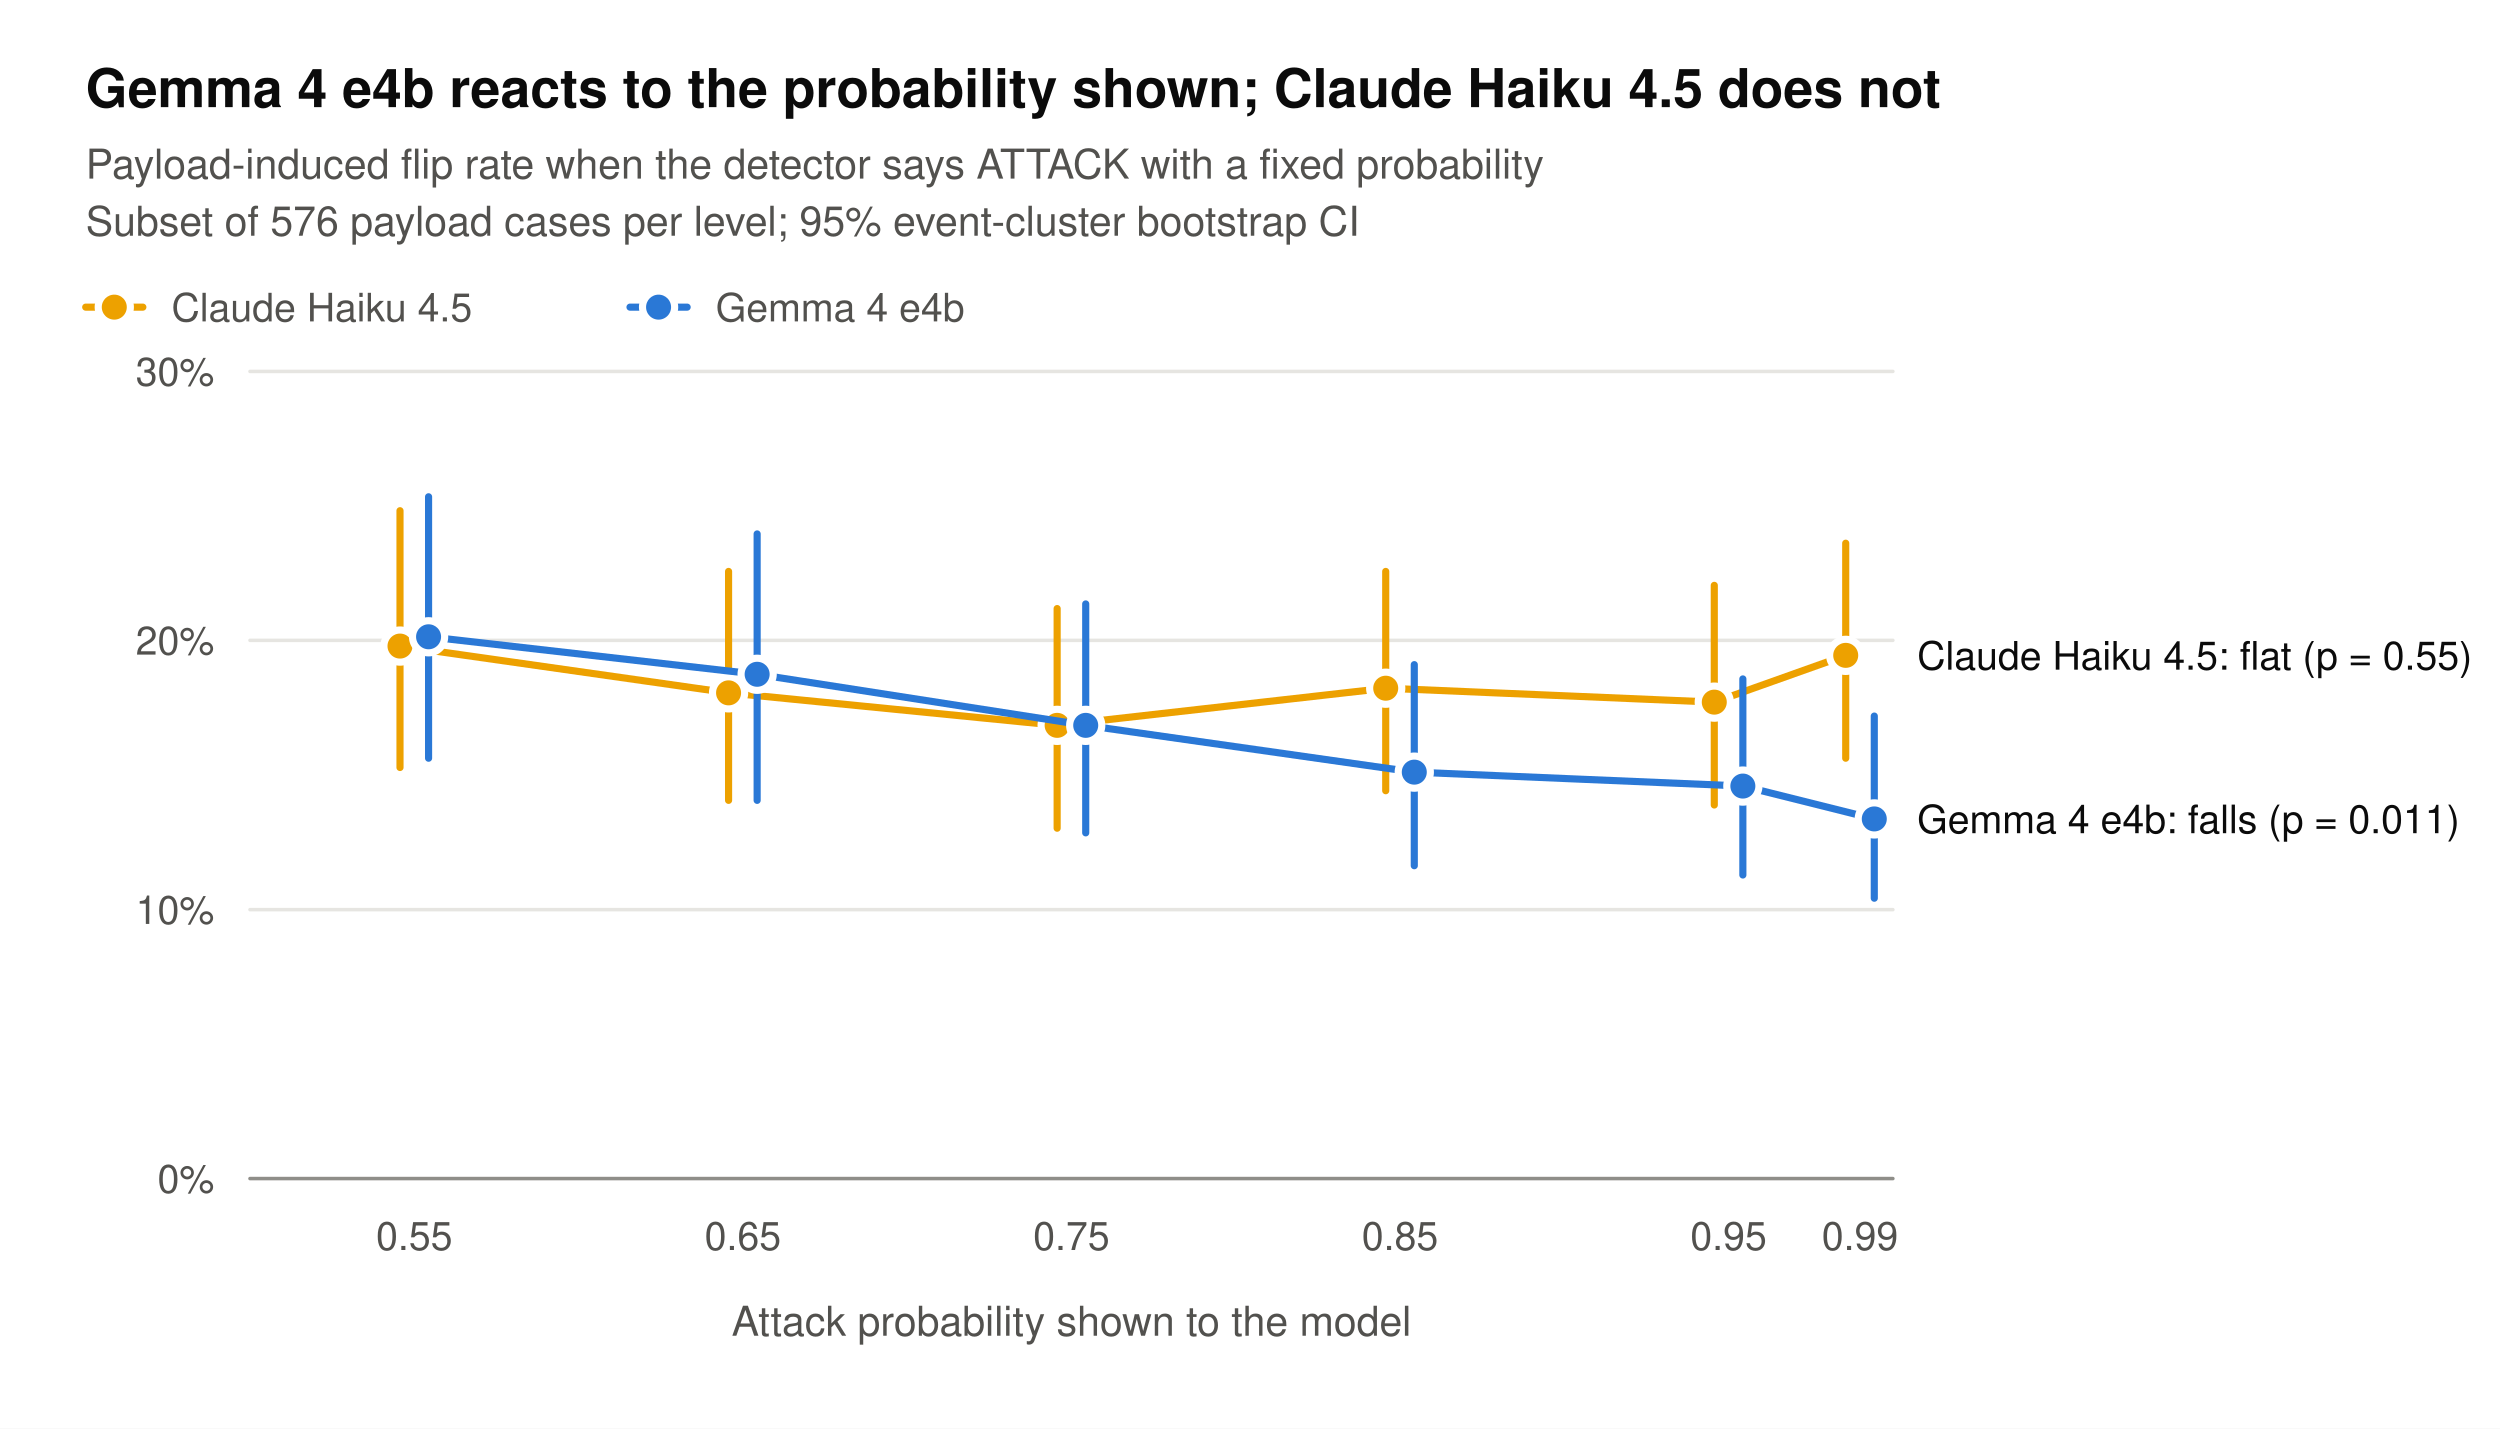
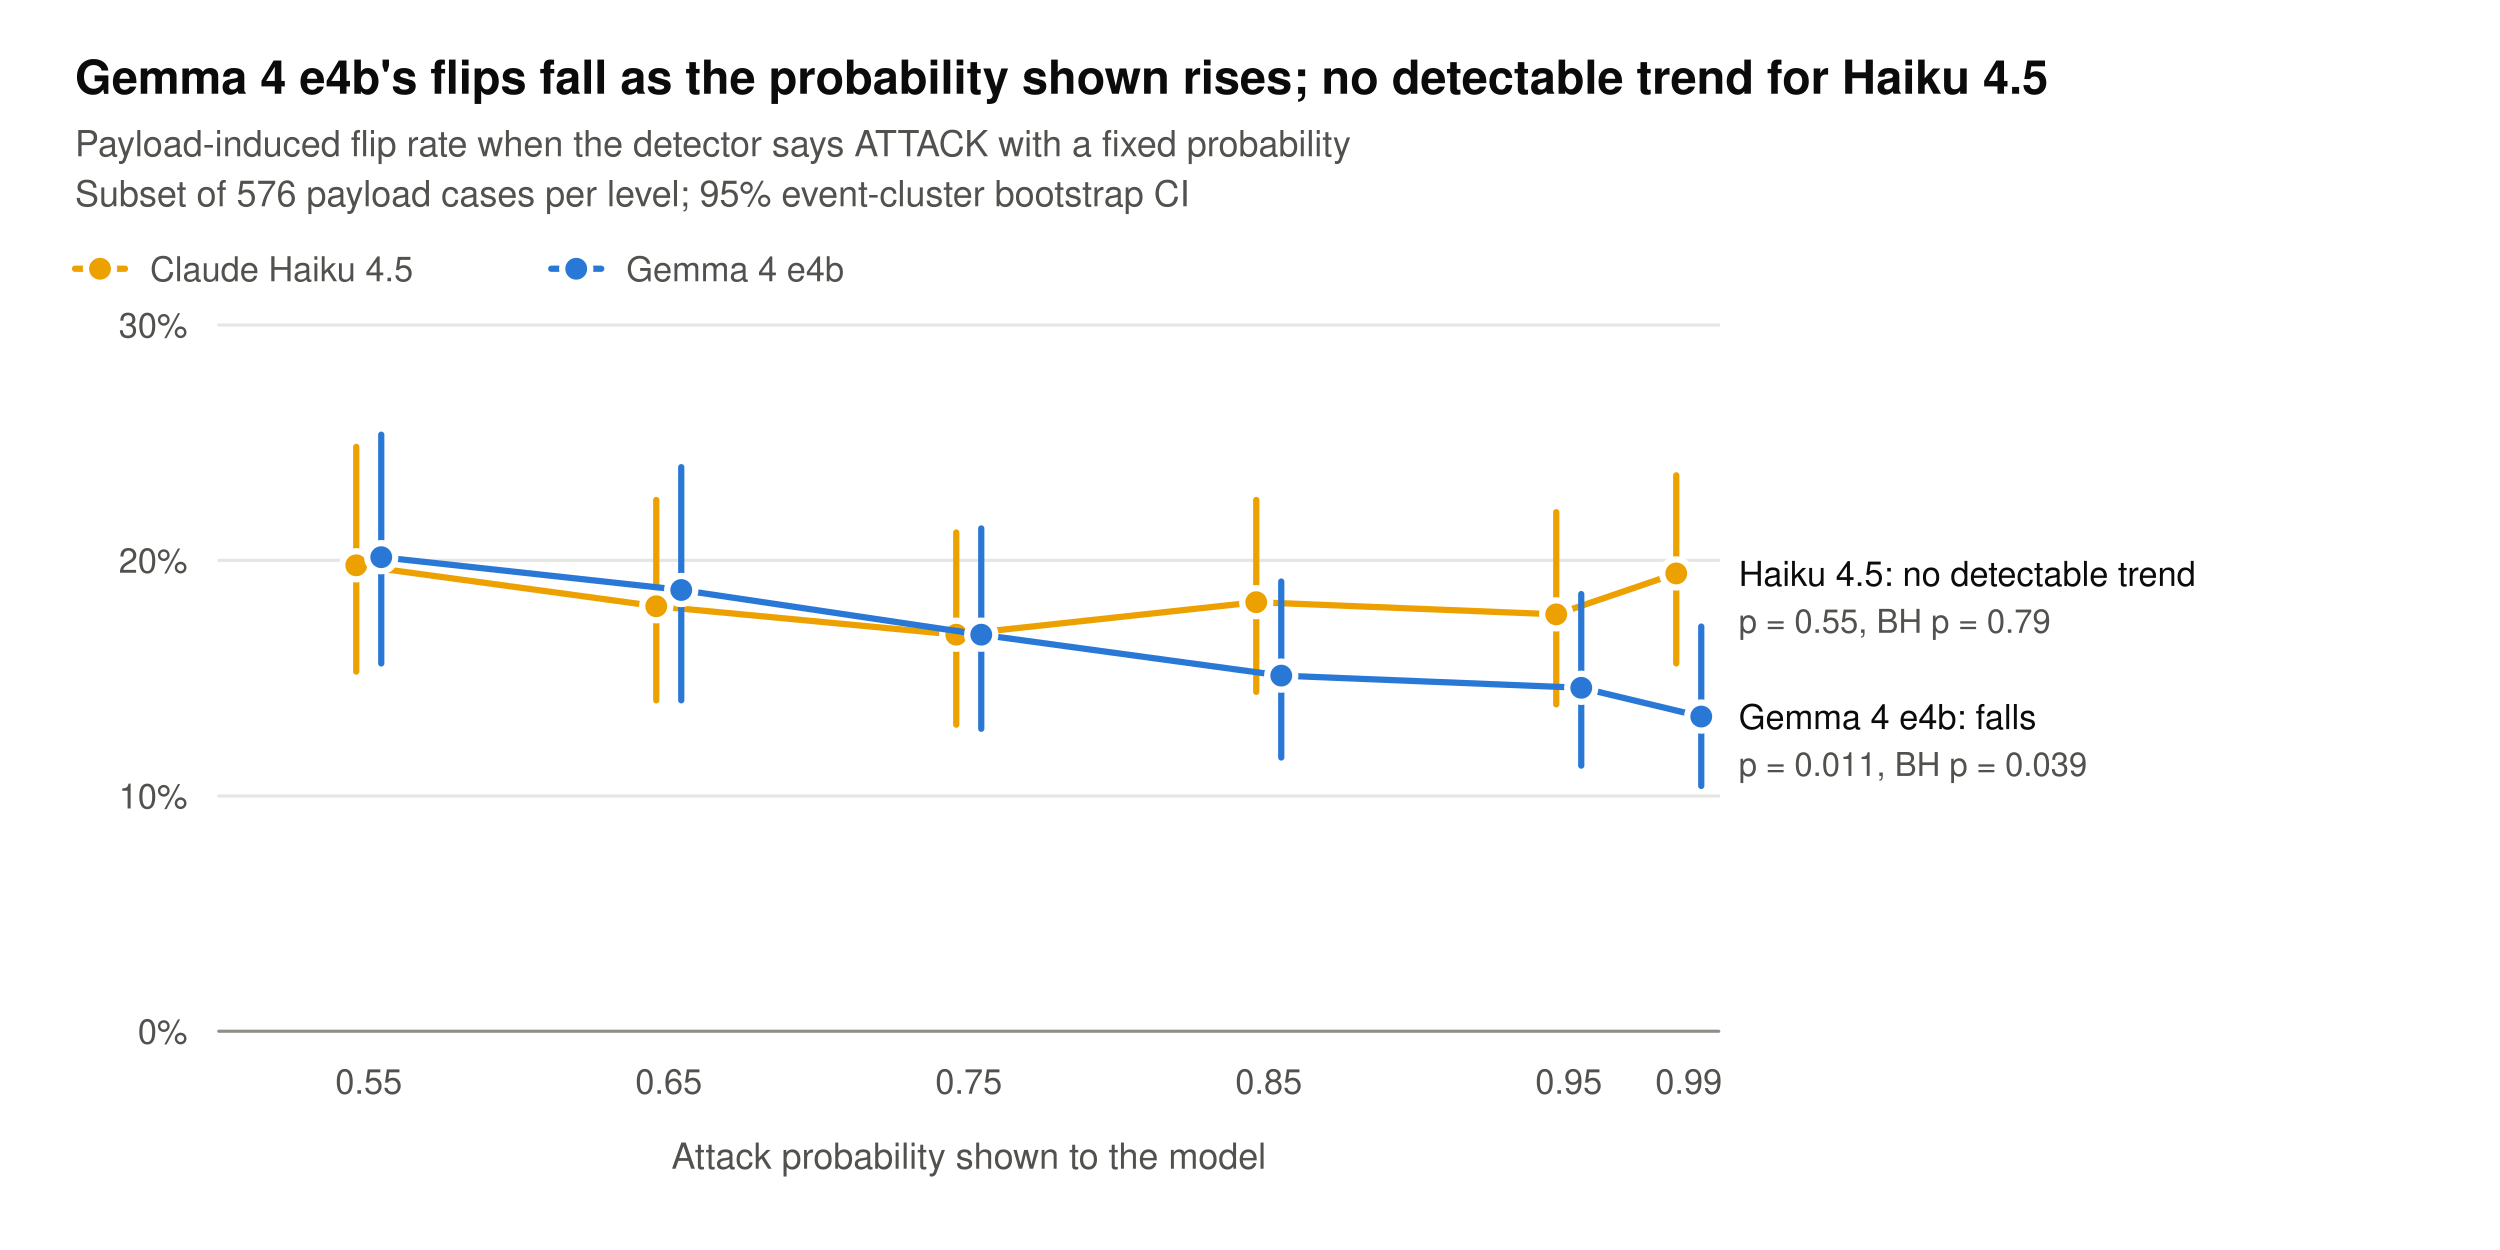
- <svg xmlns="http://www.w3.org/2000/svg" width="700" height="400" viewBox="0 0 700 400">
-   <rect width="700" height="400" fill="#ffffff" />
-   <text x="24.0" y="30.0" font-family="Helvetica, Arial, sans-serif" font-size="15" fill="#0b0b0b" text-anchor="start" font-weight="bold">Gemma 4 e4b reacts to the probability shown; Claude Haiku 4.5 does not</text>
+ <svg xmlns="http://www.w3.org/2000/svg" width="800" height="400" viewBox="0 0 800 400">
+   <rect width="800" height="400" fill="#ffffff" />
+   <text x="24.0" y="30.0" font-family="Helvetica, Arial, sans-serif" font-size="15" fill="#0b0b0b" text-anchor="start" font-weight="bold">Gemma 4 e4b's flips fall as the probability shown rises; no detectable trend for Haiku 4.5</text>
  <text x="24.0" y="50.0" font-family="Helvetica, Arial, sans-serif" font-size="11.5" fill="#52514e" text-anchor="start" font-weight="normal">Payload-induced flip rate when the detector says ATTACK with a fixed probability</text>
  <text x="24.0" y="66.0" font-family="Helvetica, Arial, sans-serif" font-size="11.5" fill="#52514e" text-anchor="start" font-weight="normal">Subset of 576 payload cases per level; 95% event-cluster bootstrap CI</text>
  <line x1="24.0" y1="86.0" x2="40.0" y2="86.0" stroke="#eda100" stroke-width="2" stroke-linecap="round" />
  <circle cx="32.0" cy="86.0" r="4.5" fill="#eda100" stroke="#ffffff" stroke-width="2" />
  <text x="48.0" y="90.0" font-family="Helvetica, Arial, sans-serif" font-size="11" fill="#52514e" text-anchor="start" font-weight="normal">Claude Haiku 4.5</text>
  <line x1="176.4" y1="86.0" x2="192.4" y2="86.0" stroke="#2a78d6" stroke-width="2" stroke-linecap="round" />
  <circle cx="184.4" cy="86.0" r="4.5" fill="#2a78d6" stroke="#ffffff" stroke-width="2" />
  <text x="200.4" y="90.0" font-family="Helvetica, Arial, sans-serif" font-size="11" fill="#52514e" text-anchor="start" font-weight="normal">Gemma 4 e4b</text>
-   <line x1="70.0" y1="330.0" x2="530.0" y2="330.0" stroke="#8f8e89" stroke-width="1" stroke-linecap="round" />
+   <line x1="70.0" y1="330.0" x2="550.0" y2="330.0" stroke="#8f8e89" stroke-width="1" stroke-linecap="round" />
  <text x="60.0" y="334.0" font-family="Helvetica, Arial, sans-serif" font-size="11" fill="#52514e" text-anchor="end" font-weight="normal">0%</text>
-   <line x1="70.0" y1="254.7" x2="530.0" y2="254.7" stroke="#e6e5e1" stroke-width="1" stroke-linecap="round" />
+   <line x1="70.0" y1="254.7" x2="550.0" y2="254.7" stroke="#e6e5e1" stroke-width="1" stroke-linecap="round" />
  <text x="60.0" y="258.7" font-family="Helvetica, Arial, sans-serif" font-size="11" fill="#52514e" text-anchor="end" font-weight="normal">10%</text>
-   <line x1="70.0" y1="179.3" x2="530.0" y2="179.3" stroke="#e6e5e1" stroke-width="1" stroke-linecap="round" />
+   <line x1="70.0" y1="179.3" x2="550.0" y2="179.3" stroke="#e6e5e1" stroke-width="1" stroke-linecap="round" />
  <text x="60.0" y="183.3" font-family="Helvetica, Arial, sans-serif" font-size="11" fill="#52514e" text-anchor="end" font-weight="normal">20%</text>
-   <line x1="70.0" y1="104.0" x2="530.0" y2="104.0" stroke="#e6e5e1" stroke-width="1" stroke-linecap="round" />
+   <line x1="70.0" y1="104.0" x2="550.0" y2="104.0" stroke="#e6e5e1" stroke-width="1" stroke-linecap="round" />
  <text x="60.0" y="108.0" font-family="Helvetica, Arial, sans-serif" font-size="11" fill="#52514e" text-anchor="end" font-weight="normal">30%</text>
-   <text x="116.0" y="350.0" font-family="Helvetica, Arial, sans-serif" font-size="11" fill="#52514e" text-anchor="middle" font-weight="normal">0.55</text>
-   <text x="208.0" y="350.0" font-family="Helvetica, Arial, sans-serif" font-size="11" fill="#52514e" text-anchor="middle" font-weight="normal">0.65</text>
-   <text x="300.0" y="350.0" font-family="Helvetica, Arial, sans-serif" font-size="11" fill="#52514e" text-anchor="middle" font-weight="normal">0.75</text>
-   <text x="392.0" y="350.0" font-family="Helvetica, Arial, sans-serif" font-size="11" fill="#52514e" text-anchor="middle" font-weight="normal">0.85</text>
-   <text x="484.0" y="350.0" font-family="Helvetica, Arial, sans-serif" font-size="11" fill="#52514e" text-anchor="middle" font-weight="normal">0.95</text>
-   <text x="520.8" y="350.0" font-family="Helvetica, Arial, sans-serif" font-size="11" fill="#52514e" text-anchor="middle" font-weight="normal">0.99</text>
-   <text x="300.0" y="374.0" font-family="Helvetica, Arial, sans-serif" font-size="11.5" fill="#52514e" text-anchor="middle" font-weight="normal">Attack probability shown to the model</text>
-   <path d="M112.0,180.9 L204.0,194.0 L296.0,203.1 L388.0,192.7 L480.0,196.6 L516.8,183.5" fill="none" stroke="#eda100" stroke-width="2" stroke-linejoin="round" stroke-linecap="round" />
-   <line x1="112.0" y1="214.9" x2="112.0" y2="143.0" stroke="#eda100" stroke-width="2" stroke-linecap="round" />
-   <circle cx="112.0" cy="180.9" r="4.5" fill="#eda100" stroke="#ffffff" stroke-width="2" />
-   <line x1="204.0" y1="224.1" x2="204.0" y2="160.0" stroke="#eda100" stroke-width="2" stroke-linecap="round" />
-   <circle cx="204.0" cy="194.0" r="4.5" fill="#eda100" stroke="#ffffff" stroke-width="2" />
-   <line x1="296.0" y1="231.9" x2="296.0" y2="170.4" stroke="#eda100" stroke-width="2" stroke-linecap="round" />
-   <circle cx="296.0" cy="203.1" r="4.5" fill="#eda100" stroke="#ffffff" stroke-width="2" />
-   <line x1="388.0" y1="221.4" x2="388.0" y2="160.0" stroke="#eda100" stroke-width="2" stroke-linecap="round" />
-   <circle cx="388.0" cy="192.7" r="4.5" fill="#eda100" stroke="#ffffff" stroke-width="2" />
-   <line x1="480.0" y1="225.4" x2="480.0" y2="163.9" stroke="#eda100" stroke-width="2" stroke-linecap="round" />
-   <circle cx="480.0" cy="196.6" r="4.5" fill="#eda100" stroke="#ffffff" stroke-width="2" />
-   <line x1="516.8" y1="212.3" x2="516.8" y2="152.1" stroke="#eda100" stroke-width="2" stroke-linecap="round" />
-   <circle cx="516.8" cy="183.5" r="4.5" fill="#eda100" stroke="#ffffff" stroke-width="2" />
-   <text x="536.8" y="187.5" font-family="Helvetica, Arial, sans-serif" font-size="11" fill="#0b0b0b" text-anchor="start" font-weight="normal">Claude Haiku 4.5: flat (p = 0.55)</text>
-   <path d="M120.0,178.3 L212.0,188.8 L304.0,203.1 L396.0,216.2 L488.0,220.1 L524.8,229.3" fill="none" stroke="#2a78d6" stroke-width="2" stroke-linejoin="round" stroke-linecap="round" />
-   <line x1="120.0" y1="212.3" x2="120.0" y2="139.1" stroke="#2a78d6" stroke-width="2" stroke-linecap="round" />
-   <circle cx="120.0" cy="178.3" r="4.5" fill="#2a78d6" stroke="#ffffff" stroke-width="2" />
-   <line x1="212.0" y1="224.1" x2="212.0" y2="149.5" stroke="#2a78d6" stroke-width="2" stroke-linecap="round" />
-   <circle cx="212.0" cy="188.8" r="4.5" fill="#2a78d6" stroke="#ffffff" stroke-width="2" />
-   <line x1="304.0" y1="233.2" x2="304.0" y2="169.1" stroke="#2a78d6" stroke-width="2" stroke-linecap="round" />
-   <circle cx="304.0" cy="203.1" r="4.5" fill="#2a78d6" stroke="#ffffff" stroke-width="2" />
-   <line x1="396.0" y1="242.4" x2="396.0" y2="186.1" stroke="#2a78d6" stroke-width="2" stroke-linecap="round" />
-   <circle cx="396.0" cy="216.2" r="4.5" fill="#2a78d6" stroke="#ffffff" stroke-width="2" />
-   <line x1="488.0" y1="245.0" x2="488.0" y2="190.1" stroke="#2a78d6" stroke-width="2" stroke-linecap="round" />
-   <circle cx="488.0" cy="220.1" r="4.5" fill="#2a78d6" stroke="#ffffff" stroke-width="2" />
-   <line x1="524.8" y1="251.5" x2="524.8" y2="200.5" stroke="#2a78d6" stroke-width="2" stroke-linecap="round" />
-   <circle cx="524.8" cy="229.3" r="4.5" fill="#2a78d6" stroke="#ffffff" stroke-width="2" />
-   <text x="536.8" y="233.3" font-family="Helvetica, Arial, sans-serif" font-size="11" fill="#0b0b0b" text-anchor="start" font-weight="normal">Gemma 4 e4b: falls (p = 0.011)</text>
+   <text x="118.0" y="350.0" font-family="Helvetica, Arial, sans-serif" font-size="11" fill="#52514e" text-anchor="middle" font-weight="normal">0.55</text>
+   <text x="214.0" y="350.0" font-family="Helvetica, Arial, sans-serif" font-size="11" fill="#52514e" text-anchor="middle" font-weight="normal">0.65</text>
+   <text x="310.0" y="350.0" font-family="Helvetica, Arial, sans-serif" font-size="11" fill="#52514e" text-anchor="middle" font-weight="normal">0.75</text>
+   <text x="406.0" y="350.0" font-family="Helvetica, Arial, sans-serif" font-size="11" fill="#52514e" text-anchor="middle" font-weight="normal">0.85</text>
+   <text x="502.0" y="350.0" font-family="Helvetica, Arial, sans-serif" font-size="11" fill="#52514e" text-anchor="middle" font-weight="normal">0.95</text>
+   <text x="540.4" y="350.0" font-family="Helvetica, Arial, sans-serif" font-size="11" fill="#52514e" text-anchor="middle" font-weight="normal">0.99</text>
+   <text x="310.0" y="374.0" font-family="Helvetica, Arial, sans-serif" font-size="11.5" fill="#52514e" text-anchor="middle" font-weight="normal">Attack probability shown to the model</text>
+   <path d="M114.0,180.9 L210.0,194.0 L306.0,203.1 L402.0,192.7 L498.0,196.6 L536.4,183.5" fill="none" stroke="#eda100" stroke-width="2" stroke-linejoin="round" stroke-linecap="round" />
+   <line x1="114.0" y1="214.9" x2="114.0" y2="143.0" stroke="#eda100" stroke-width="2" stroke-linecap="round" />
+   <circle cx="114.0" cy="180.9" r="4.5" fill="#eda100" stroke="#ffffff" stroke-width="2" />
+   <line x1="210.0" y1="224.1" x2="210.0" y2="160.0" stroke="#eda100" stroke-width="2" stroke-linecap="round" />
+   <circle cx="210.0" cy="194.0" r="4.5" fill="#eda100" stroke="#ffffff" stroke-width="2" />
+   <line x1="306.0" y1="231.9" x2="306.0" y2="170.4" stroke="#eda100" stroke-width="2" stroke-linecap="round" />
+   <circle cx="306.0" cy="203.1" r="4.5" fill="#eda100" stroke="#ffffff" stroke-width="2" />
+   <line x1="402.0" y1="221.4" x2="402.0" y2="160.0" stroke="#eda100" stroke-width="2" stroke-linecap="round" />
+   <circle cx="402.0" cy="192.7" r="4.5" fill="#eda100" stroke="#ffffff" stroke-width="2" />
+   <line x1="498.0" y1="225.4" x2="498.0" y2="163.9" stroke="#eda100" stroke-width="2" stroke-linecap="round" />
+   <circle cx="498.0" cy="196.6" r="4.5" fill="#eda100" stroke="#ffffff" stroke-width="2" />
+   <line x1="536.4" y1="212.3" x2="536.4" y2="152.1" stroke="#eda100" stroke-width="2" stroke-linecap="round" />
+   <circle cx="536.4" cy="183.5" r="4.5" fill="#eda100" stroke="#ffffff" stroke-width="2" />
+   <text x="556.4" y="187.5" font-family="Helvetica, Arial, sans-serif" font-size="11" fill="#0b0b0b" text-anchor="start" font-weight="normal">Haiku 4.5: no detectable trend</text>
+   <text x="556.4" y="202.5" font-family="Helvetica, Arial, sans-serif" font-size="10.5" fill="#52514e" text-anchor="start" font-weight="normal">p = 0.55, BH p = 0.79</text>
+   <path d="M122.0,178.3 L218.0,188.8 L314.0,203.1 L410.0,216.2 L506.0,220.1 L544.4,229.3" fill="none" stroke="#2a78d6" stroke-width="2" stroke-linejoin="round" stroke-linecap="round" />
+   <line x1="122.0" y1="212.3" x2="122.0" y2="139.1" stroke="#2a78d6" stroke-width="2" stroke-linecap="round" />
+   <circle cx="122.0" cy="178.3" r="4.5" fill="#2a78d6" stroke="#ffffff" stroke-width="2" />
+   <line x1="218.0" y1="224.1" x2="218.0" y2="149.5" stroke="#2a78d6" stroke-width="2" stroke-linecap="round" />
+   <circle cx="218.0" cy="188.8" r="4.5" fill="#2a78d6" stroke="#ffffff" stroke-width="2" />
+   <line x1="314.0" y1="233.2" x2="314.0" y2="169.1" stroke="#2a78d6" stroke-width="2" stroke-linecap="round" />
+   <circle cx="314.0" cy="203.1" r="4.5" fill="#2a78d6" stroke="#ffffff" stroke-width="2" />
+   <line x1="410.0" y1="242.4" x2="410.0" y2="186.1" stroke="#2a78d6" stroke-width="2" stroke-linecap="round" />
+   <circle cx="410.0" cy="216.2" r="4.5" fill="#2a78d6" stroke="#ffffff" stroke-width="2" />
+   <line x1="506.0" y1="245.0" x2="506.0" y2="190.1" stroke="#2a78d6" stroke-width="2" stroke-linecap="round" />
+   <circle cx="506.0" cy="220.1" r="4.5" fill="#2a78d6" stroke="#ffffff" stroke-width="2" />
+   <line x1="544.4" y1="251.5" x2="544.4" y2="200.5" stroke="#2a78d6" stroke-width="2" stroke-linecap="round" />
+   <circle cx="544.4" cy="229.3" r="4.5" fill="#2a78d6" stroke="#ffffff" stroke-width="2" />
+   <text x="556.4" y="233.3" font-family="Helvetica, Arial, sans-serif" font-size="11" fill="#0b0b0b" text-anchor="start" font-weight="normal">Gemma 4 e4b: falls</text>
+   <text x="556.4" y="248.3" font-family="Helvetica, Arial, sans-serif" font-size="10.5" fill="#52514e" text-anchor="start" font-weight="normal">p = 0.011, BH p = 0.039</text>
</svg>
